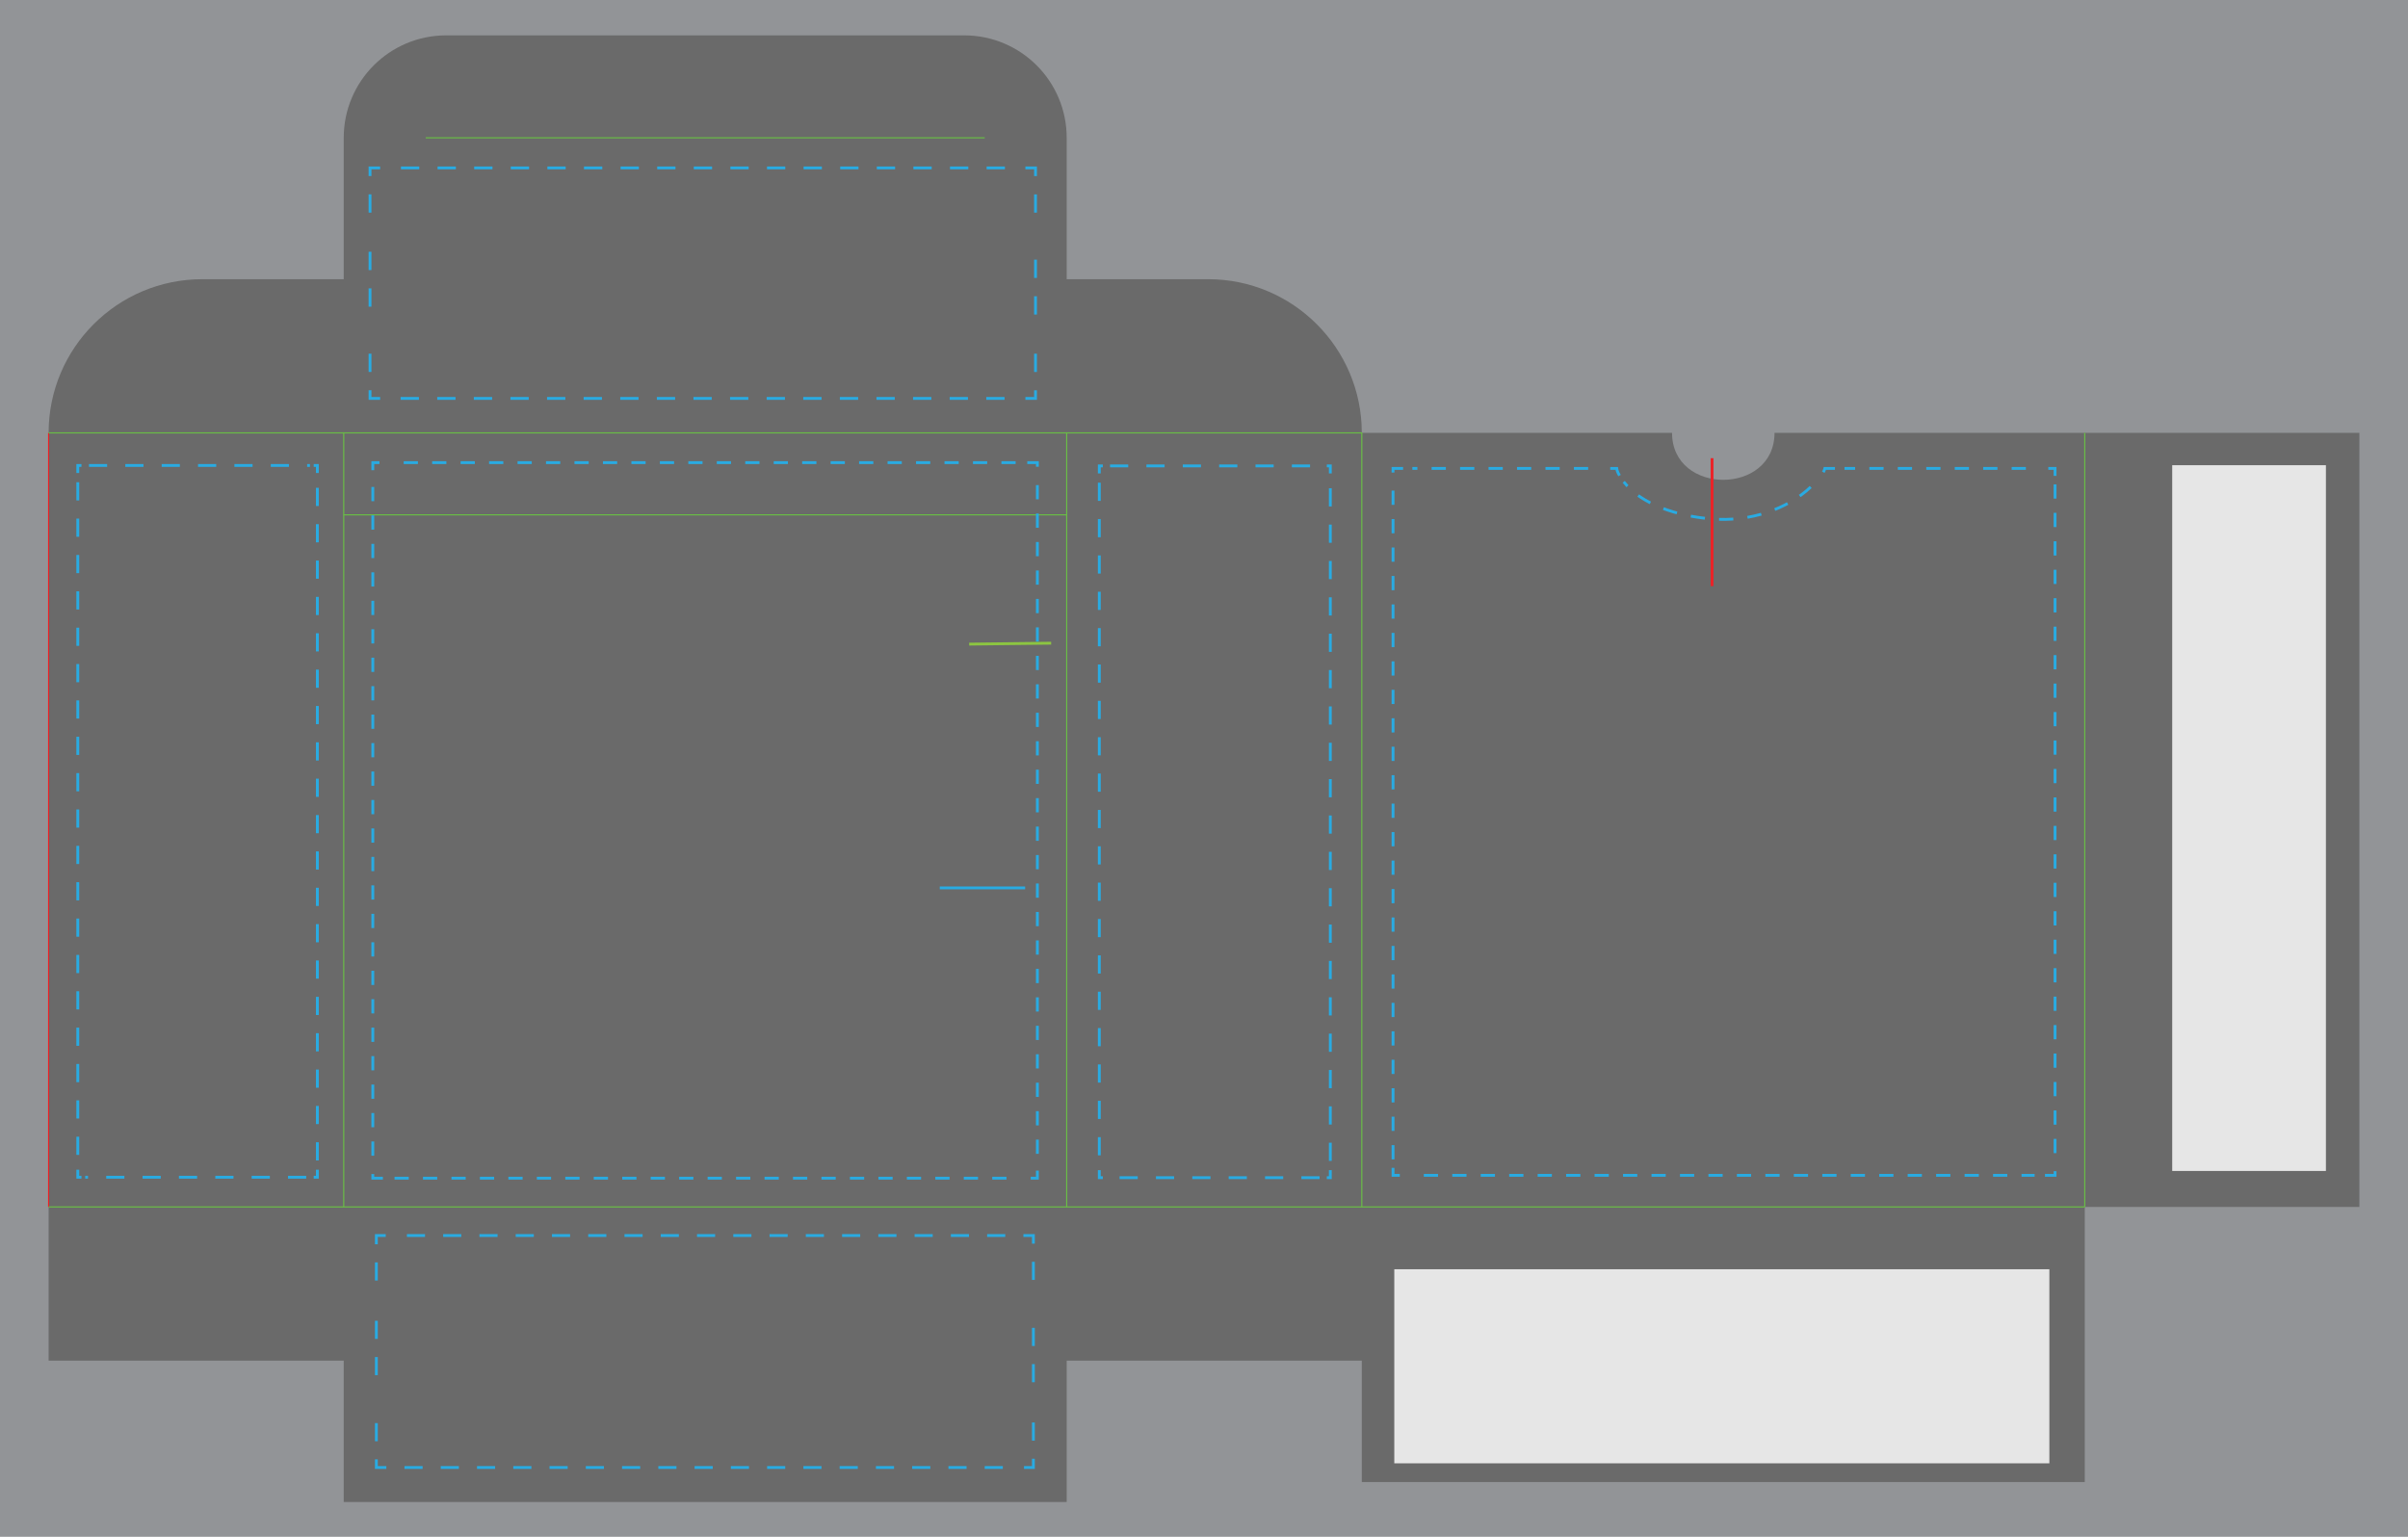
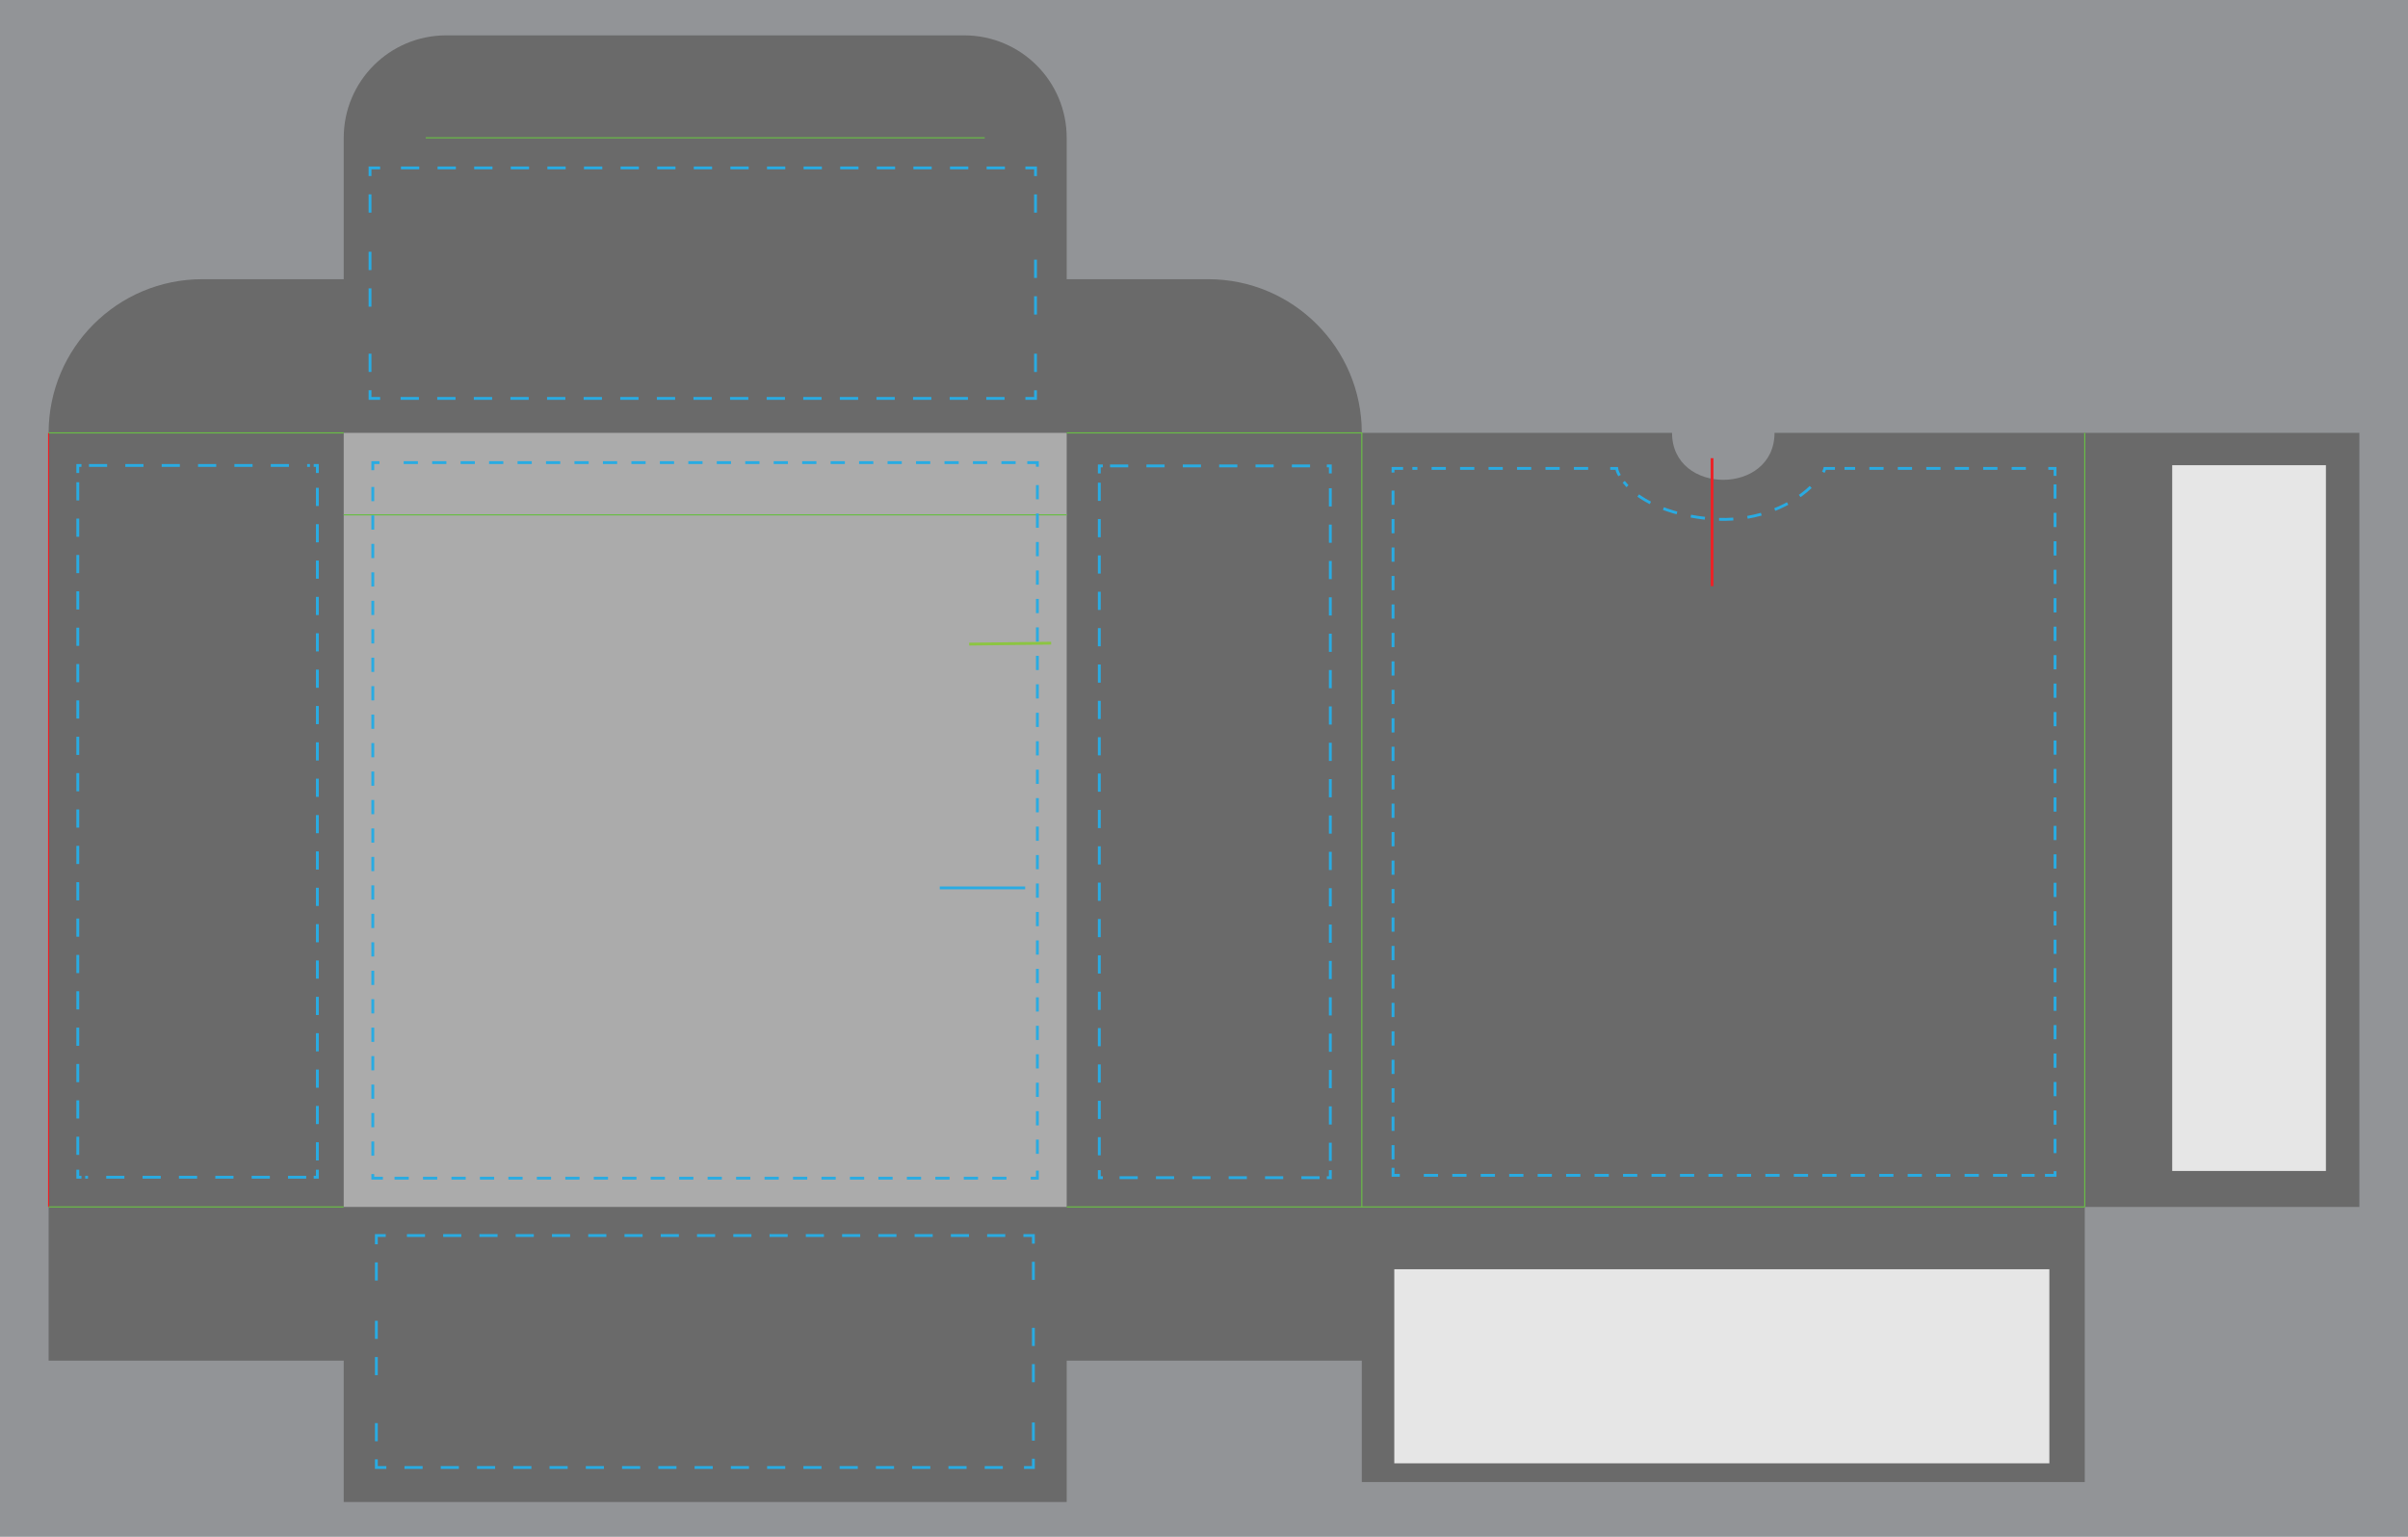
<svg xmlns="http://www.w3.org/2000/svg" version="1.1" id="Layer_1" x="0px" y="0px" width="3525" height="2250" viewBox="0 0 3525 2250" enable-background="new 0 0 846 540" xml:space="preserve">
  <defs id="defs222">







































	

	

	

	

	

	

	

	

	

	

	

	

	
	
	
	
	
	

		
	
		
	
		
		
		
		
		
		
		
		
		
		
		
		
		
		
		
		
		
		
		
		
		
		
		
		
		
		
		
		
		
		
		
		
		
		
		
		
		
		
		
		
		
		
		
		
		
		
		
		
		
		
		
		
		
		
		
		
		
		
		
		
		
		
		
		
		
		
		
		
		
		
		
		
		
		
		
		
		
		
		
		
		
		
		
		
		
		
		
		
		
		
		
		
		
		
		
		
		
		
	
		
		
		
	
		
	
		
		
		
		
	
		
	
		
	
		
	
		
		
		
		
		
		
		
	
		
	
			
			
				
			
			
				
			
			
				
			
			
				
		
			
			
			
		
			
			
			
		
			
			
				
			
			
				
			
			
				
			
			
				
		
			
			
				
			
			
				
			
			
				
			
			
				
		
			
			
			
			
				
			
			
				
			
			
			
			
			
			
				
		
			
			
			
			
			
			
		
			
			
			
			
				
			
			
				
			
			
				
		
			
			
		
			
			
				
			
			
				
			
			
				
			
			
				
		
			
			
			
			
		
			
			
			
		
			
			
			
		
			
			
		
				
				
				
				
				
			
				
				
			
				
				
			
				
				
			
					
					
					
					
				
					
					
				
					
					
				
					
					
					
				
						
						
						
					
						
						
					
						
						
						
						
					
							
							
							
							
						
							
							
							
						
							
							
							
							
							
							
							
						
								
								
								
								
								
							
								
								
							</defs>
  <polygon fill="#929497" points="0,540 846,540 846,0 0,0 " id="polygon1" transform="matrix(4.166667,0,0,4.166667,-1.41e-5,-9.0000001e-6)" />
  <path fill="#ffffff" stroke="#ed1f24" stroke-miterlimit="10" d="m 71.167,1767.108 v 225 H 503.167 v -225 432 H 1561.5 v -432 225 h 432 v -225 402.833 h 1058.333 v -402.833 h 402 V 633.775 h -402 -454.167 c 0,91.667 -150,91.667 -150,0 H 1993.5 c 0,-124.267 -100.733,-225 -225,-225 h -207 V 753.775 201.779 H 1441.496 1561.5 c 0,-82.846 -67.154,-150 -150,-150 H 653.167 c -82.846,0 -150,67.154 -150,150 h 120 -120 V 753.775 408.775 H 296.167 c -124.267,0 -225,100.733 -225,225" id="clipping" style="stroke-width:4.167;stroke:none;fill:#6a6a6a;fill-opacity:1" />
+   <rect x="503.167" y="633.779" fill="none" stroke="#69bd45" stroke-width="1.667" stroke-miterlimit="10" width="1058.333" height="1133.333" id="actualSize" style="fill:#ababab;fill-opacity:1;stroke:none" />
  <line fill="none" stroke="#ed1f24" stroke-width="1.667" stroke-miterlimit="10" x1="71.167" y1="1767.108" x2="71.167" y2="633.779" id="line1" />
-   <rect x="503.167" y="633.779" fill="none" stroke="#69bd45" stroke-width="1.667" stroke-miterlimit="10" width="1058.333" height="1133.333" id="rect1" />
  <line fill="none" stroke="#69bd45" stroke-width="1.667" stroke-miterlimit="10" x1="503.167" y1="1767.108" x2="71.167" y2="1767.108" id="line2" />
  <line fill="none" stroke="#69bd45" stroke-width="1.667" stroke-miterlimit="10" x1="503.167" y1="633.779" x2="71.167" y2="633.779" id="line3" />
  <polyline fill="none" stroke="#69bd45" stroke-width="0.4" stroke-miterlimit="10" points="374.76,424.106 478.439,424.106   478.439,152.107 374.76,152.107 " id="polyline3" transform="matrix(4.166667,0,0,4.166667,-1.41e-5,-9.0000001e-6)" />
  <line fill="none" stroke="#69bd45" stroke-width="1.667" stroke-miterlimit="10" x1="3051.829" y1="1767.108" x2="3051.829" y2="633.779" id="line4" />
  <line fill="none" stroke="#69bd45" stroke-width="1.667" stroke-miterlimit="10" x1="623.167" y1="201.779" x2="1441.496" y2="201.779" id="line5" />
  <line fill="none" stroke="#69bd45" stroke-width="1.667" stroke-miterlimit="10" x1="503.167" y1="753.779" x2="1561.5" y2="753.779" id="line6" />
  <line fill="none" stroke="#69bd45" stroke-width="1.667" stroke-miterlimit="10" x1="1993.496" y1="1767.108" x2="3051.829" y2="1767.108" id="line7" />
  <rect x="3179.842" y="681.112" fill="#e6e6e6" width="224.992" height="1033.329" id="rect7" style="stroke-width:4.167" />
  <line fill="none" stroke="#eb2227" x1="2506.225" y1="858.179" x2="2506.225" y2="670.829" id="line8" style="stroke-width:4.167" />
  <line fill="none" stroke="#8cc541" x1="1418.75" y1="943.067" x2="1538.746" y2="941.679" id="line9" style="stroke-width:4.167" />
  <path fill="none" stroke="#29abe2" stroke-miterlimit="10" stroke-dasharray="20.833" d="m 2686.121,685.8 h -14.742 c -0.5,2.317 -1.542,4.696 -3.225,7.104 -0.708,1.012 -1.433,2.021 -2.188,3.017" id="path180" style="stroke-width:4.167" />
  <path fill="none" stroke="#29abe2" stroke-miterlimit="10" stroke-dasharray="20.833" d="m 2650.658,713.033 c -34.183,32.254 -88.229,51.383 -144.696,46.771 -50.658,-4.138 -103.367,-21.163 -129.037,-54.362" id="path181" style="stroke-width:4.167" />
  <path fill="none" stroke="#29abe2" stroke-miterlimit="10" stroke-dasharray="20.833" d="m 2370.775,696.267 c -0.796,-1.383 -1.538,-2.788 -2.246,-4.217 -1.083,-2.196 -1.642,-4.275 -1.829,-6.25 h -14.742" id="path182" style="stroke-width:4.167" />
  <line fill="none" stroke="#29abe2" stroke-miterlimit="10" stroke-dasharray="20.833" x1="2324.867" y1="685.8" x2="2067.492" y2="685.8" id="line182" style="stroke-width:4.167" />
  <polyline fill="none" stroke="#29abe2" stroke-miterlimit="10" stroke-dasharray="5" points="492.946,164.592 489.408,164.592      489.408,167.219    " id="polyline182" transform="matrix(4.166667,0,0,4.166667,-1.41e-5,-9.0000001e-6)" />
  <line fill="none" stroke="#29abe2" stroke-miterlimit="10" stroke-dasharray="20.833" x1="2039.2" y1="718.304" x2="2039.2" y2="1699.104" id="line183" style="stroke-width:4.167" />
  <polyline fill="none" stroke="#29abe2" stroke-miterlimit="10" stroke-dasharray="5" points="489.408,410.373 489.408,413      492.946,413    " id="polyline183" transform="matrix(4.166667,0,0,4.166667,-1.41e-5,-9.0000001e-6)" />
  <line fill="none" stroke="#29abe2" stroke-miterlimit="10" stroke-dasharray="20.833" x1="2084.258" y1="1720.833" x2="2978.425" y2="1720.833" id="line184" style="stroke-width:4.167" />
  <polyline fill="none" stroke="#29abe2" stroke-miterlimit="10" stroke-dasharray="5" points="718.462,413 722,413 722,410.373         " id="polyline184" transform="matrix(4.166667,0,0,4.166667,-1.41e-5,-9.0000001e-6)" />
  <line fill="none" stroke="#29abe2" stroke-miterlimit="10" stroke-dasharray="20.833" x1="3008.333" y1="1688.329" x2="3008.333" y2="707.525" id="line185" style="stroke-width:4.167" />
  <polyline fill="none" stroke="#29abe2" stroke-miterlimit="10" stroke-dasharray="5" points="722,167.219 722,164.592      718.462,164.592    " id="polyline185" transform="matrix(4.166667,0,0,4.166667,-1.41e-5,-9.0000001e-6)" />
  <line fill="none" stroke="#29abe2" stroke-miterlimit="10" stroke-dasharray="20.833" x1="2965.646" y1="685.8" x2="2700.1" y2="685.8" id="line186" style="stroke-width:4.167" />
  <polyline fill="none" stroke="#29abe2" stroke-miterlimit="10" stroke-dasharray="5" points="364.461,411.341 364.461,414      360.91,414    " id="polyline188" transform="matrix(4.166667,0,0,4.166667,-1.41e-5,-9.0000001e-6)" />
  <line fill="none" stroke="#29abe2" stroke-miterlimit="10" stroke-dasharray="20.833" x1="1473.358" y1="1725" x2="575.737" y2="1725" id="line188" style="stroke-width:4.167" />
  <polyline fill="none" stroke="#29abe2" stroke-miterlimit="10" stroke-dasharray="5" points="134.525,414 130.974,414      130.974,411.341    " id="polyline189" transform="matrix(4.166667,0,0,4.166667,-1.41e-5,-9.0000001e-6)" />
  <line fill="none" stroke="#29abe2" stroke-miterlimit="10" stroke-dasharray="20.833" x1="545.725" y1="1692.1" x2="545.725" y2="699.308" id="line189" style="stroke-width:4.167" />
  <polyline fill="none" stroke="#29abe2" stroke-miterlimit="10" stroke-dasharray="5" points="130.974,165.216 130.974,162.557      134.525,162.557    " id="polyline190" transform="matrix(4.166667,0,0,4.166667,-1.41e-5,-9.0000001e-6)" />
  <line fill="none" stroke="#29abe2" stroke-miterlimit="10" stroke-dasharray="20.833" x1="590.95" y1="677.321" x2="1488.575" y2="677.321" id="line190" style="stroke-width:4.167" />
  <polyline fill="none" stroke="#29abe2" stroke-miterlimit="10" stroke-dasharray="5" points="360.91,162.557 364.461,162.557      364.461,165.216    " id="polyline191" transform="matrix(4.166667,0,0,4.166667,-1.41e-5,-9.0000001e-6)" />
  <line fill="none" stroke="#29abe2" stroke-miterlimit="10" stroke-dasharray="20.833" x1="1518.588" y1="710.221" x2="1518.588" y2="1703.013" id="line191" style="stroke-width:4.167" />
  <line fill="none" stroke="#29abe2" stroke-miterlimit="10" x1="1500.696" y1="1300" x2="1375.696" y2="1300" id="line193" style="stroke-width:4.167" />
  <polyline fill="none" stroke="#29abe2" stroke-miterlimit="10" stroke-dasharray="6.43" points="363.807,124.285 363.807,140      360.251,140    " id="polyline194" transform="matrix(4.166667,0,0,4.166667,-1.41e-5,-9.0000001e-6)" />
  <line fill="none" stroke="#29abe2" stroke-miterlimit="10" stroke-dasharray="26.791" x1="1470.571" y1="583.333" x2="571.721" y2="583.333" id="line194" style="stroke-width:4.167" />
  <polyline fill="none" stroke="#29abe2" stroke-miterlimit="10" stroke-dasharray="6.43" points="133.557,140 130,140      130,124.285    " id="polyline195" transform="matrix(4.166667,0,0,4.166667,-1.41e-5,-9.0000001e-6)" />
  <line fill="none" stroke="#29abe2" stroke-miterlimit="10" stroke-dasharray="26.791" x1="541.667" y1="449.008" x2="541.667" y2="345.733" id="line195" style="stroke-width:4.167" />
  <polyline fill="none" stroke="#29abe2" stroke-miterlimit="10" stroke-dasharray="6.43" points="130,74.716 130,59 133.557,59         " id="polyline196" transform="matrix(4.166667,0,0,4.166667,-1.41e-5,-9.0000001e-6)" />
  <line fill="none" stroke="#29abe2" stroke-miterlimit="10" stroke-dasharray="26.791" x1="586.958" y1="245.833" x2="1485.808" y2="245.833" id="line196" style="stroke-width:4.167" />
  <polyline fill="none" stroke="#29abe2" stroke-miterlimit="10" stroke-dasharray="6.43" points="360.251,59 363.807,59      363.807,74.716    " id="polyline197" transform="matrix(4.166667,0,0,4.166667,-1.41e-5,-9.0000001e-6)" />
  <line fill="none" stroke="#29abe2" stroke-miterlimit="10" stroke-dasharray="26.791" x1="1515.862" y1="380.158" x2="1515.862" y2="483.421" id="line197" style="stroke-width:4.167" />
  <polyline fill="none" stroke="#29abe2" stroke-miterlimit="10" stroke-dasharray="6.37" points="363.057,499.845      363.057,515.664 359.547,515.664    " id="polyline199" transform="matrix(4.166667,0,0,4.166667,-1.41e-5,-9.0000001e-6)" />
  <line fill="none" stroke="#29abe2" stroke-miterlimit="10" stroke-dasharray="26.543" x1="1468.021" y1="2148.6" x2="580.604" y2="2148.6" id="line199" style="stroke-width:4.167" />
  <polyline fill="none" stroke="#29abe2" stroke-miterlimit="10" stroke-dasharray="6.37" points="135.735,515.664      132.224,515.664 132.224,499.845    " id="polyline200" transform="matrix(4.166667,0,0,4.166667,-1.41e-5,-9.0000001e-6)" />
  <line fill="none" stroke="#29abe2" stroke-miterlimit="10" stroke-dasharray="26.543" x1="550.933" y1="2013.408" x2="550.933" y2="1909.492" id="line200" style="stroke-width:4.167" />
  <polyline fill="none" stroke="#29abe2" stroke-miterlimit="10" stroke-dasharray="6.37" points="132.224,449.963      132.224,434.148 135.735,434.148    " id="polyline201" transform="matrix(4.166667,0,0,4.166667,-1.41e-5,-9.0000001e-6)" />
  <line fill="none" stroke="#29abe2" stroke-miterlimit="10" stroke-dasharray="26.543" x1="595.646" y1="1808.95" x2="1483.067" y2="1808.95" id="line201" style="stroke-width:4.167" />
  <polyline fill="none" stroke="#29abe2" stroke-miterlimit="10" stroke-dasharray="6.37" points="359.547,434.148      363.057,434.148 363.057,449.963    " id="polyline202" transform="matrix(4.166667,0,0,4.166667,-1.41e-5,-9.0000001e-6)" />
  <line fill="none" stroke="#29abe2" stroke-miterlimit="10" stroke-dasharray="26.543" x1="1512.737" y1="1944.15" x2="1512.737" y2="2048.062" id="line202" style="stroke-width:4.167" />
  <rect x="2041.058" y="1858.333" fill="#e6e6e6" width="958.942" height="284.163" id="rect204" style="stroke-width:4.167" />
  <polyline fill="none" stroke="#29abe2" stroke-miterlimit="10" stroke-dasharray="6.388" points="111.495,411.024      111.495,413.669 110.214,413.669    " id="polyline204" transform="matrix(4.166667,0,0,4.166667,-1.41e-5,-9.0000001e-6)" />
  <line fill="none" stroke="#29abe2" stroke-miterlimit="10" stroke-dasharray="26.617" x1="448.258" y1="1723.621" x2="124.708" y2="1723.621" id="line204" style="stroke-width:4.167" />
  <polyline fill="none" stroke="#29abe2" stroke-miterlimit="10" stroke-dasharray="6.388" points="28.614,413.669      27.333,413.669 27.333,411.024    " id="polyline205" transform="matrix(4.166667,0,0,4.166667,-1.41e-5,-9.0000001e-6)" />
  <line fill="none" stroke="#29abe2" stroke-miterlimit="10" stroke-dasharray="26.617" x1="113.887" y1="1690.892" x2="113.887" y2="703.358" id="line205" style="stroke-width:4.167" />
  <polyline fill="none" stroke="#29abe2" stroke-miterlimit="10" stroke-dasharray="6.388" points="27.333,166.202      27.333,163.557 28.614,163.557    " id="polyline206" transform="matrix(4.166667,0,0,4.166667,-1.41e-5,-9.0000001e-6)" />
  <line fill="none" stroke="#29abe2" stroke-miterlimit="10" stroke-dasharray="26.617" x1="130.196" y1="681.488" x2="453.742" y2="681.488" id="line206" style="stroke-width:4.167" />
  <polyline fill="none" stroke="#29abe2" stroke-miterlimit="10" stroke-dasharray="6.388" points="110.214,163.557      111.495,163.557 111.495,166.202    " id="polyline207" transform="matrix(4.166667,0,0,4.166667,-1.41e-5,-9.0000001e-6)" />
  <line fill="none" stroke="#29abe2" stroke-miterlimit="10" stroke-dasharray="26.617" x1="464.562" y1="714.217" x2="464.562" y2="1701.746" id="line207" style="stroke-width:4.167" />
  <path fill="none" stroke="#29abe2" stroke-miterlimit="10" stroke-dasharray="23.155" d="M 1624.892,735.379" id="path209" style="stroke-width:4.167" />
  <path fill="none" stroke="#29abe2" stroke-miterlimit="10" stroke-dasharray="23.155" d="M 1624.892,1663.692" id="path210" style="stroke-width:4.167" />
  <path fill="none" stroke="#29abe2" stroke-miterlimit="10" stroke-dasharray="23.155" d="M 1921.8,714.821" id="path211" style="stroke-width:4.167" />
  <path fill="none" stroke="#29abe2" stroke-miterlimit="10" stroke-dasharray="23.155" d="M 1639.129,714.821" id="path212" style="stroke-width:4.167" />
  <path fill="none" stroke="#29abe2" stroke-miterlimit="10" stroke-dasharray="23.155" d="M 1931.25,1673.892" id="path213" style="stroke-width:4.167" />
  <path fill="none" stroke="#29abe2" stroke-miterlimit="10" stroke-dasharray="23.155" d="M 1931.25,745.583" id="path214" style="stroke-width:4.167" />
  <polyline fill="none" stroke="#29abe2" stroke-miterlimit="10" stroke-dasharray="6.388" points="467.381,411.178      467.381,413.823 466.146,413.823    " id="polyline216" transform="matrix(4.166667,0,0,4.166667,-1.41e-5,-9.0000001e-6)" />
  <line fill="none" stroke="#29abe2" stroke-miterlimit="10" stroke-dasharray="26.617" x1="1931.696" y1="1724.263" x2="1619.683" y2="1724.263" id="line216" style="stroke-width:4.167" />
  <polyline fill="none" stroke="#29abe2" stroke-miterlimit="10" stroke-dasharray="6.388" points="387.455,413.823      386.22,413.823 386.22,411.178    " id="polyline217" transform="matrix(4.166667,0,0,4.166667,-1.41e-5,-9.0000001e-6)" />
  <line fill="none" stroke="#29abe2" stroke-miterlimit="10" stroke-dasharray="26.617" x1="1609.25" y1="1691.542" x2="1609.25" y2="704" id="line217" style="stroke-width:4.167" />
  <polyline fill="none" stroke="#29abe2" stroke-miterlimit="10" stroke-dasharray="6.388" points="386.22,166.356      386.22,163.711 387.455,163.711    " id="polyline218" transform="matrix(4.166667,0,0,4.166667,-1.41e-5,-9.0000001e-6)" />
  <line fill="none" stroke="#29abe2" stroke-miterlimit="10" stroke-dasharray="26.617" x1="1624.971" y1="682.129" x2="1936.987" y2="682.129" id="line218" style="stroke-width:4.167" />
  <polyline fill="none" stroke="#29abe2" stroke-miterlimit="10" stroke-dasharray="6.388" points="466.146,163.711      467.381,163.711 467.381,166.356    " id="polyline219" transform="matrix(4.166667,0,0,4.166667,-1.41e-5,-9.0000001e-6)" />
  <line fill="none" stroke="#29abe2" stroke-miterlimit="10" stroke-dasharray="26.617" x1="1947.421" y1="714.854" x2="1947.421" y2="1702.392" id="line219" style="stroke-width:4.167" />
</svg>
